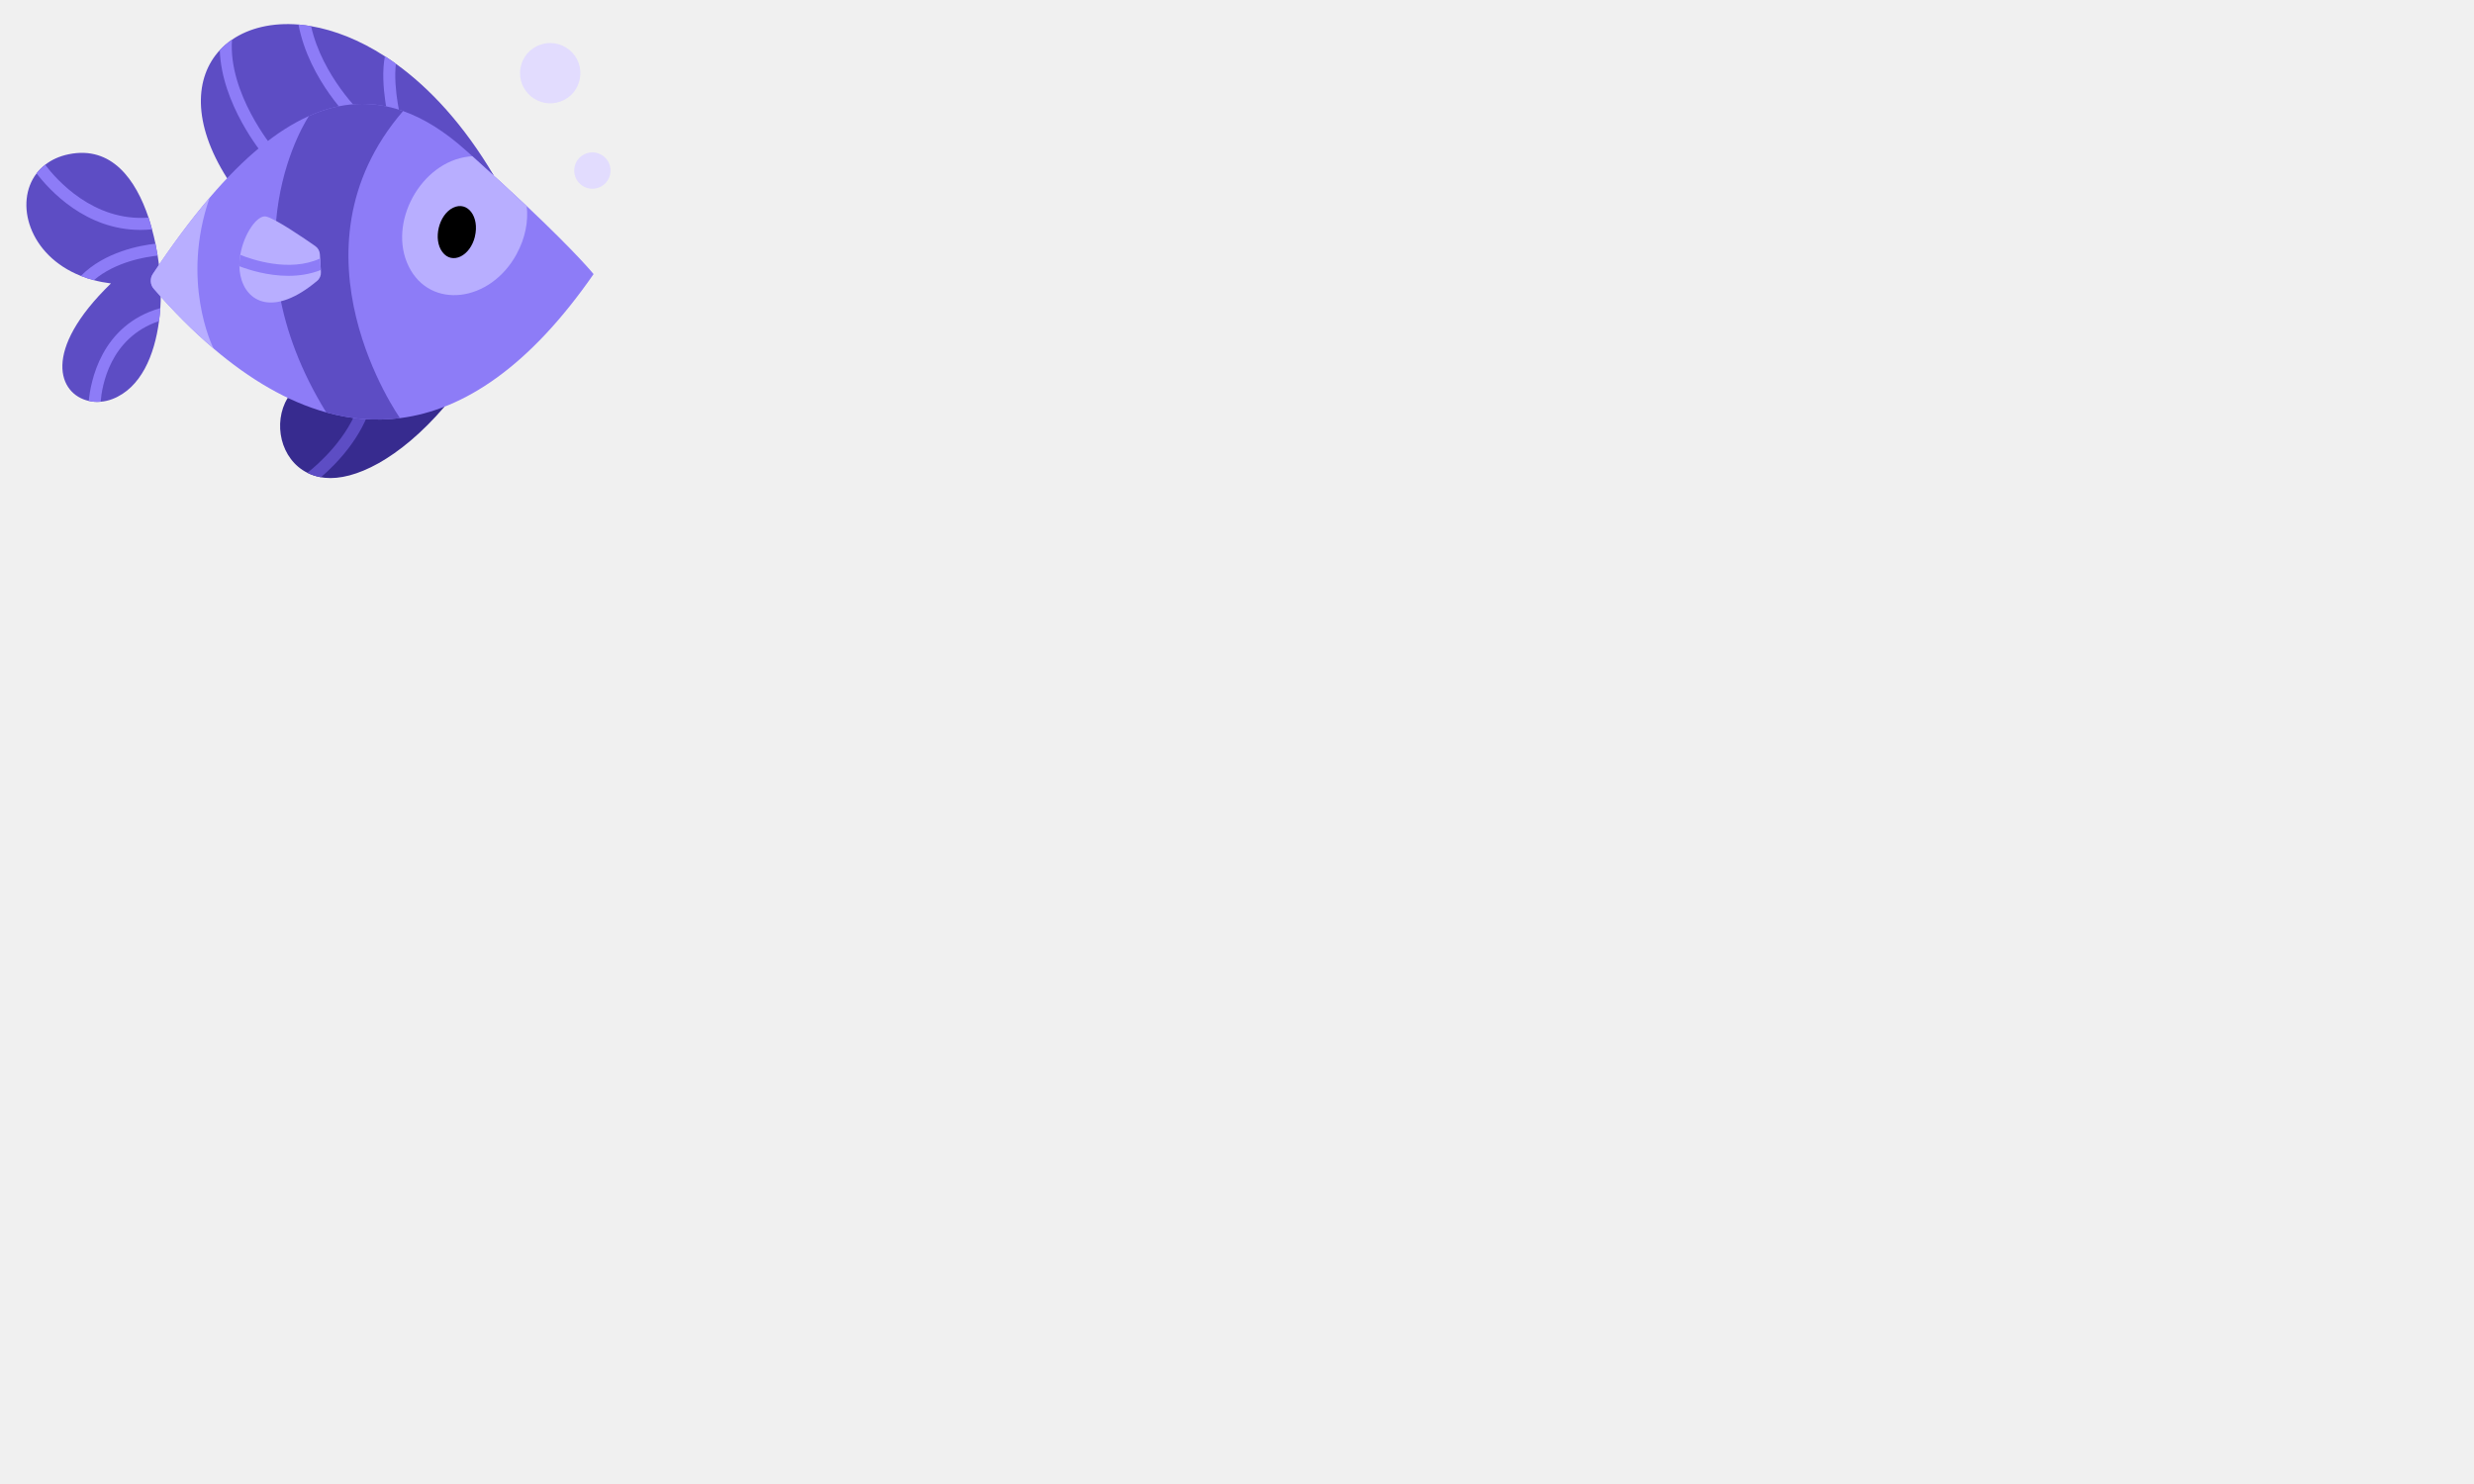
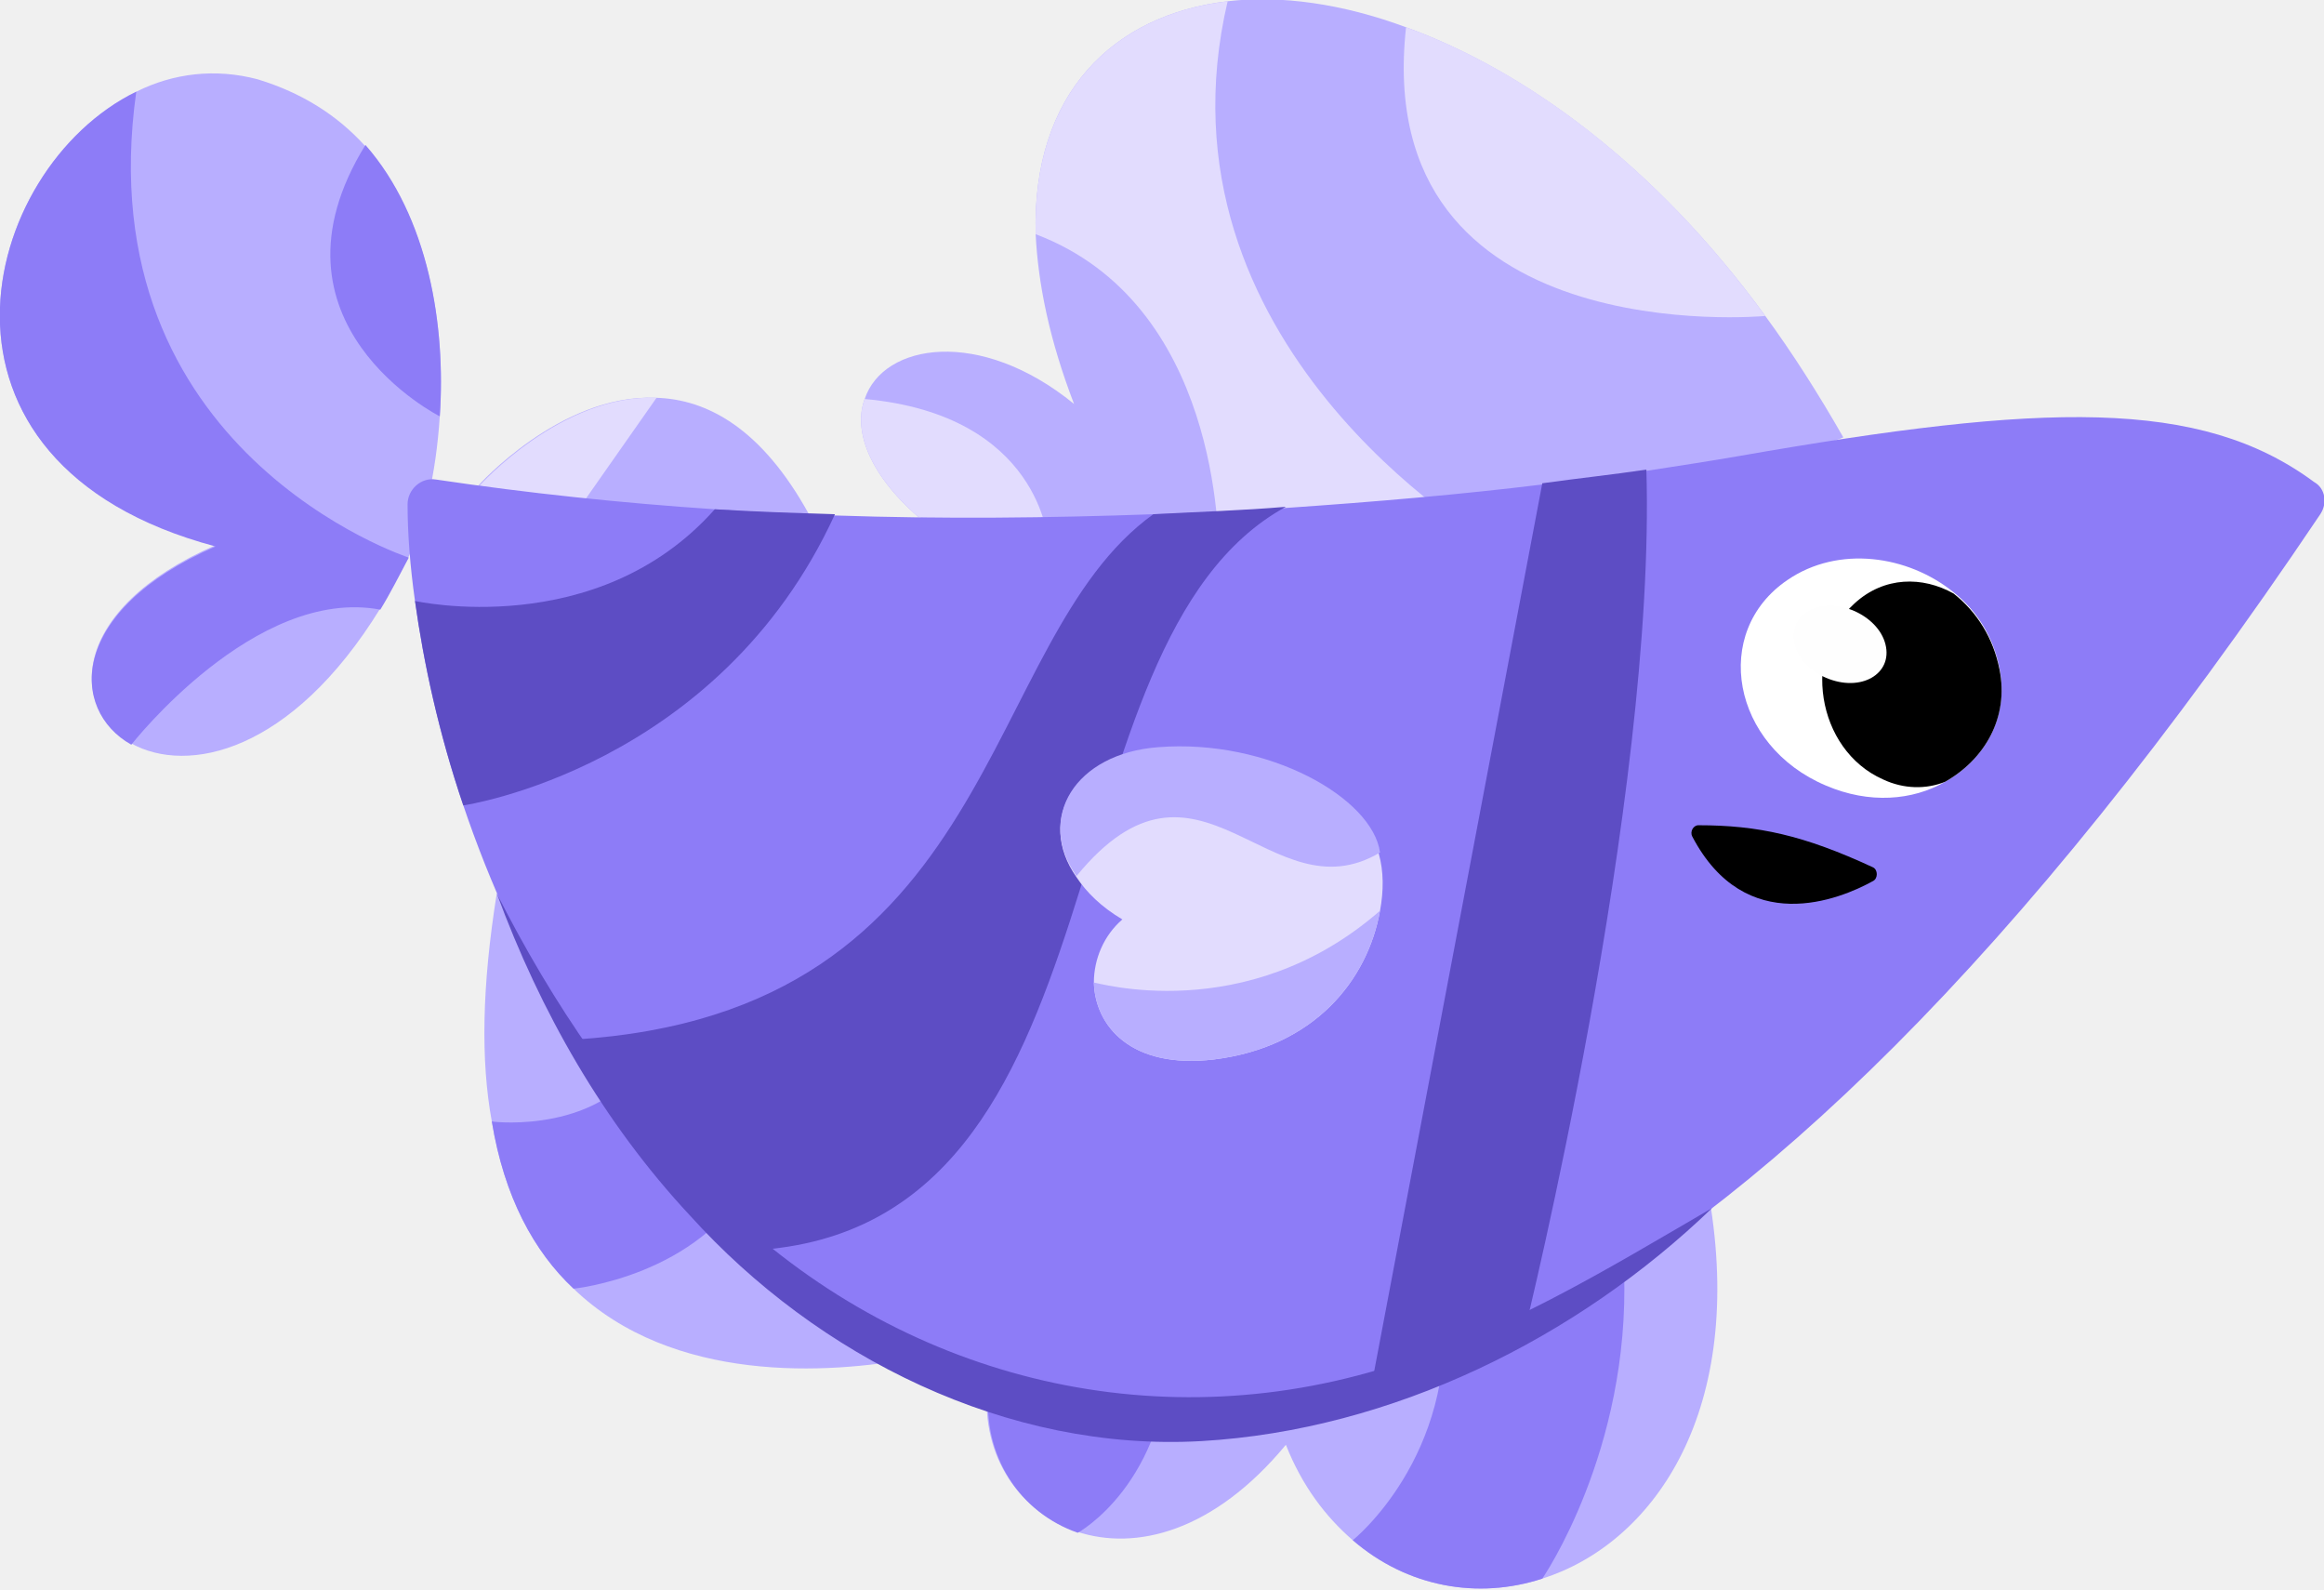
- <svg xmlns="http://www.w3.org/2000/svg" viewBox="0 0 500 300">
-   <g id="fish-1" style="transform: translate(-325px, -190px);">
+ <svg xmlns="http://www.w3.org/2000/svg" version="1.1" id="Layer_1" x="0px" y="0px" viewBox="0 0 187.6 128.3" style="enable-background:new 0 0 187.6 128.3;" xml:space="preserve">
+   <style type="text/css">
+ 	.st0{fill:#B8AEFF;}
+ 	.st1{fill:#8D7CF7;}
+ 	.st2{fill:#E2DCFE;}
+ 	.st3{fill:#5D4DC4;}
+ 	.st4{fill:#FFFFFF;}
+ 	.st5{fill:#FEFEFE;}
+ </style>
+   <g>
    <g>
-       <path d="m414.84,272.21c-9.18,10.68-18.27,14.99-24.18,14.38-.27-.03-.54-.06-.8-.11-1-.18-1.92-.48-2.74-.9-5.44-2.72-7.03-10.08-3.98-15.16l14.55.82,2.47.14,14.68.83Z" style="fill: #372b8f; stroke-width: 0px;" />
-       <path d="m400.35,270.65c-.06.25-.12.49-.19.73-1.92,7.13-7.35,12.57-10.3,15.1-1-.18-1.92-.48-2.74-.9,2.02-1.58,8.38-7.06,10.57-14.34.11-.37.21-.75.3-1.13l2.36.54Z" style="fill: #5d4dc4; stroke-width: 0px;" />
-       <path d="m383.14,270.42c-3.64,6.05-.68,15.34,7.52,16.17,5.91.6,15.01-3.7,24.19-14.39l-31.7-1.79Z" style="fill: none; stroke-width: 0px;" />
-       <g>
-         <path d="m357.4,252.29c-.06.87-.14,1.75-.26,2.62-.91,6.93-3.67,13.53-9.4,15.75-.79.31-1.6.49-2.4.55-.82.08-1.63.02-2.4-.16-6.08-1.35-9.63-10.07,4.48-23.75-1.21-.15-2.36-.37-3.45-.66-.92-.24-1.8-.52-2.63-.86-10.5-4.15-13.5-14.79-8.95-20.73.49-.65,1.07-1.23,1.74-1.74,1.27-1,2.86-1.74,4.77-2.13,8.68-1.77,13.56,5.15,16.12,12.81.26.79.49,1.58.7,2.37.27.98.5,1.95.7,2.91.17.82.31,1.62.44,2.4.3,1.85.47,3.58.56,5.05.11,1.79.11,3.67-.02,5.57Z" style="fill: #5d4dc4; stroke-width: 0px;" />
-         <g>
-           <path d="m355.72,236.36c-.8.08-1.59.12-2.35.12-11.08,0-18.39-8.05-20.98-11.43.49-.65,1.07-1.23,1.74-1.74,2.27,2.99,9.77,11.54,20.89,10.68.26.79.49,1.58.7,2.37Z" style="fill: #8d7cf7; stroke-width: 0px;" />
-           <path d="m356.86,241.67c-2.38.25-8.53,1.24-12.89,4.97-.92-.24-1.8-.52-2.63-.86,4.85-4.91,12.09-6.19,15.08-6.51.17.82.31,1.62.44,2.4Z" style="fill: #8d7cf7; stroke-width: 0px;" />
-           <path d="m357.4,252.29c-.06.87-.14,1.75-.26,2.62-9.92,3.34-11.54,13.11-11.8,16.3-.82.08-1.63.02-2.4-.16.35-3.73,2.4-15.34,14.46-18.76Z" style="fill: #8d7cf7; stroke-width: 0px;" />
-         </g>
-         <path d="m357.42,246.72c-.54-9.2-4.71-28.36-18.52-25.53-13.81,2.82-10.9,23.75,8.51,26.12-17.63,17.11-7.67,26.46.33,23.36s10.22-14.74,9.68-23.94Z" style="fill: none; stroke-width: 0px;" />
-       </g>
-       <path d="m424.82,225.52l-53.93.5c-7.11-11.21-6.5-20.45-1.47-25.88.73-.79,1.56-1.5,2.47-2.12,3.46-2.37,8.12-3.49,13.43-3.06.84.07,1.69.18,2.55.33,4.69.8,9.77,2.76,14.92,6.09h.01c.74.47,1.47.98,2.21,1.51,6.86,4.94,13.73,12.33,19.81,22.63Z" style="fill: #5d4dc4; stroke-width: 0px;" />
-       <g>
-         <path d="m398.18,213.07l-1.65,1.77c-.38-.36-9.04-8.55-11.21-19.88.84.07,1.69.18,2.55.33,2.28,10.16,10.23,17.7,10.31,17.78Z" style="fill: #8d7cf7; stroke-width: 0px;" />
-         <path d="m380.21,219.9l-1.86,1.56c-.38-.46-8.58-10.38-8.93-21.32.73-.79,1.56-1.5,2.47-2.12-.8,10.83,8.22,21.77,8.32,21.88Z" style="fill: #8d7cf7; stroke-width: 0px;" />
-         <path d="m406.2,214.86l-2.34.63c-.09-.36-2.19-8.29-1.07-14.11h.01c.74.47,1.47.98,2.21,1.51-.61,5.17,1.17,11.89,1.19,11.97Z" style="fill: #8d7cf7; stroke-width: 0px;" />
-       </g>
-       <path d="m370.89,226.02l53.93-.5c-28.65-48.51-74.92-32.57-53.93.5Z" style="fill: none; stroke-width: 0px;" />
-       <path d="m444.96,245.42c-12.9,18.59-26.12,27.46-39.12,29.11-5.01.64-9.99.2-14.91-1.16h0c-7.79-2.17-15.41-6.65-22.75-12.89,0,0,0-.01-.01-.02-4.13-3.5-8.17-7.57-12.1-12.09-.72-.83-.79-2.06-.19-2.97,3.92-5.91,7.75-11.06,11.5-15.45,6.92-8.11,13.57-13.6,20.06-16.5,6.46-2.89,12.75-3.22,19.02-1,4.17,1.47,8.33,4.07,12.51,7.79.52.46,1.01.91,1.51,1.35,4.35,3.89,7.98,7.24,11,10.09,10.33,9.77,13.49,13.74,13.49,13.74Z" style="fill: #8d7cf7; stroke-width: 0px;" />
-       <path d="m405.84,274.53c-5.01.64-9.99.2-14.91-1.16h0c-21-34.12-3.49-59.92-3.49-59.92,6.46-2.89,12.75-3.22,19.02-1-24.48,28.42-.61,62.08-.61,62.08Z" style="fill: #5d4dc4; stroke-width: 0px;" />
-       <path d="m368.16,260.46c-4.13-3.5-8.17-7.57-12.1-12.09-.72-.83-.79-2.06-.19-2.97,3.92-5.91,7.75-11.06,11.5-15.45-5.86,16.88.51,29.95.79,30.51Z" style="fill: #b8aeff; stroke-width: 0px;" />
-       <path d="m429.42,241.35c-5.38,9.87-17.51,11.27-21.82,2.51-4.31-8.75,2.43-21.1,12.12-22.21.25-.03.5-.05.74-.06,4.34,3.89,7.98,7.24,10.99,10.09.35,3.02-.26,6.41-2.04,9.67Z" style="fill: #b8aeff; stroke-width: 0px;" />
-       <g>
-         <path d="m389.86,245c.04.67-.23,1.33-.74,1.76-8.81,7.4-14.39,4.36-15.53-1.06-.13-.61-.2-1.25-.21-1.88-.01-.77.06-1.54.18-2.3.73-4.31,3.46-8.14,5.21-7.75,1.86.4,7.76,4.44,9.97,5.99.54.38.87.98.91,1.64l.05.85.14,2.33.02.42Z" style="fill: #b8aeff; stroke-width: 0px;" />
-         <path d="m389.84,244.58c-2.16.86-4.41,1.18-6.56,1.18-4.17,0-7.95-1.19-9.9-1.94-.01-.77.06-1.54.18-2.3,2.21.89,9.92,3.61,16.14.73l.14,2.33Z" style="fill: #8d7cf7; stroke-width: 0px;" />
-         <path d="m389.65,241.4l.21,3.6c.04.67-.23,1.33-.74,1.76-8.81,7.4-14.39,4.36-15.53-1.06-1.17-5.59,2.87-12.43,5.18-11.93,1.86.4,7.75,4.45,9.97,6,.54.38.87.98.91,1.64Z" style="fill: none; stroke-width: 0px;" />
-       </g>
-       <path d="m420.99,237.8c-.96,3.99-4.61,5.75-6.57,3.17-1.96-2.58-.75-7.57,2.16-8.98,2.92-1.41,5.36,1.82,4.4,5.81Z" style="stroke-width: 0px;" />
+       <path class="st0" d="M35.5,33.6c-0.3,4.7-1.3,8.8-2.5,11.3c-0.8,1.5-1.5,2.9-2.3,4.2c-7.2,11.7-15.6,13.4-20.1,10.9    c-5-2.8-5.1-10.8,6.8-16C-7.8,37.4-1.7,13.6,11,7.4h0c3-1.5,6.4-1.9,9.8-1c3.6,1.1,6.4,2.9,8.6,5.3C34.6,17.5,36,26.3,35.5,33.6    L35.5,33.6L35.5,33.6z" />
+       <path class="st1" d="M35.5,33.6c0,0-14.9-7.5-6-21.9C34.6,17.5,36,26.3,35.5,33.6z" />
+       <path class="st1" d="M33,45c-0.8,1.5-1.5,2.9-2.3,4.2c-10.1-1.9-20.1,10.9-20.1,10.9c-5-2.8-5.1-10.8,6.8-16    C-7.8,37.4-1.7,13.6,11,7.4h0C6.9,36.5,33,45,33,45L33,45L33,45z" />
    </g>
    <g>
-       <path d="m446.28,227.8c-2.56,1.2-5.46-.82-5.22-3.63s3.44-4.32,5.76-2.7,2.02,5.13-.54,6.34Z" style="fill: #e2dcfe; stroke-width: 0px;" />
-       <path d="m438.31,210.51c-4.4,1.62-8.91-2.13-8.12-6.75s6.3-6.65,9.91-3.65,2.61,8.78-1.79,10.41Z" style="fill: #e2dcfe; stroke-width: 0px;" />
+       <path class="st0" d="M148.8,35.3c-10.9,4.3-20.2,7.2-29.1,8.8c-7.1,1.2-14,1.6-21.3,1.2c-4.4-0.2-8.9-0.8-13.8-1.6    c-3.3-0.5-6.8-1.2-10.5-2c-4.1-3.6-5.2-7.1-4.3-9.5c1.5-4.5,9.3-5.8,16.9,0.4c-2-5.2-2.9-9.7-3.1-13.7C83.3,7.6,89.8,1.2,99.1,0.1    c4.3-0.5,9.3,0.2,14.4,2.1c9.6,3.5,20.1,11.1,29,23.3C144.7,28.5,146.8,31.8,148.8,35.3C148.8,35.3,148.8,35.3,148.8,35.3z" />
+       <path class="st2" d="M84.6,43.7c-3.3-0.5-6.8-1.2-10.5-2c-4.1-3.6-5.2-7.1-4.3-9.5l0,0C84,33.5,84.6,43.7,84.6,43.7L84.6,43.7    L84.6,43.7z" />
+       <path class="st2" d="M120,43.7l-0.3,0.4c-7.1,1.2-14,1.6-21.3,1.2c0-2,0-20.8-14.8-26.4C83.3,7.6,89.8,1.2,99.1,0.1h0    C92.6,27.8,120,43.7,120,43.7L120,43.7z" />
+       <path class="st2" d="M142.5,25.5c0,0-31.9,3-29-23.3l0,0C123.2,5.7,133.7,13.4,142.5,25.5z" />
    </g>
+     <path class="st0" d="M65.3,41.5c-7.4,0.7-12.4,0.4-18.5-0.7c-2.5-0.4-5.1-1-8.2-1.6c0,0,6.6-7.4,14.3-7.1   C57.1,32.2,61.5,34.6,65.3,41.5L65.3,41.5z" />
+     <path class="st2" d="M53,32.1l-6.1,8.7c-2.5-0.4-5.1-1-8.2-1.6C38.7,39.2,45.3,31.8,53,32.1C53,32.1,53,32.1,53,32.1z" />
+     <g>
+       <path class="st0" d="M124.5,127.4c-5.2,1.7-10.9,0.7-15.3-3.1c-2.2-1.9-4.1-4.4-5.4-7.7c-5.8,7-12.1,8.6-16.9,7    c-4.6-1.6-7.7-6.1-7.2-11.6l14.7-3.7l24.5-6.1l11.3-2.8l7.9-2C140.7,114.3,133.3,124.6,124.5,127.4    C124.5,127.4,124.5,127.4,124.5,127.4z" />
+       <path class="st1" d="M124.5,127.4c-5.2,1.7-10.9,0.7-15.3-3.1c0,0,8.4-6.7,7.3-19.1l2.4-2.9l11.3-2.8l0.9,3.1    C131.6,117.1,124.5,127.4,124.5,127.4z" />
+       <path class="st1" d="M94.5,108.4c-0.3,11.4-7.5,15.3-7.5,15.3c-4.6-1.6-7.7-6.1-7.2-11.6C79.8,112,94.5,108.4,94.5,108.4z" />
+     </g>
+     <g>
+       <path class="st0" d="M73.8,109.6c-6.9,1.3-19.5,2.1-27.5-5.6c-3.2-3-5.6-7.4-6.6-13.5c-0.9-4.9-0.8-10.9,0.4-18.4L52,85.3l8.7,9.7    L73.8,109.6L73.8,109.6z" />
+       <path class="st1" d="M60.7,95c-4.2,8-14.4,9-14.4,9c-3.2-3-5.6-7.4-6.6-13.5c0.4,0.1,8.9,0.9,12.3-5.1C52,85.3,60.7,95,60.7,95z" />
+     </g>
+     <path class="st1" d="M187.3,41.5c-24.4,36.3-45.8,56.2-64.2,65.8l0,0c-4.3,2.3-8.5,3.9-12.5,5.1c-21.6,6.4-38.2-1.6-49.7-11.5   c-5.9-5.1-10.7-10.9-14.6-17c-3.9-6.2-6.8-12.7-8.9-18.9c-2-5.9-3.2-11.5-3.9-16.5c-0.4-2.8-0.6-5.5-0.6-7.8c0-1.2,1.1-2.2,2.3-2   c7.4,1.1,15,1.9,22.5,2.4c3.2,0.2,6.5,0.4,9.7,0.5c8.8,0.3,17.4,0.2,25.7-0.1c3.6-0.1,7.2-0.3,10.6-0.5h0   c7.3-0.5,14.3-1.1,20.8-1.9c2.9-0.3,5.7-0.7,8.4-1.1c2.6-0.4,5.2-0.8,7.5-1.2c24.6-4.3,37.2-4.7,46.4,2.1   C187.7,39.4,187.9,40.6,187.3,41.5L187.3,41.5z" />
+     <path class="st3" d="M123.1,107.3L123.1,107.3c-4.3,2.3-8.5,3.9-12.5,5.1L124.5,39l0,0c2.9-0.4,5.7-0.7,8.4-1.1   C133.7,64.4,123.1,107.3,123.1,107.3z" />
+     <path class="st3" d="M67.4,41.5C58,62,37.4,65,37.4,65c-2-5.9-3.2-11.5-3.9-16.5c0,0,14.7,3.3,24.2-7.4   C61,41.3,64.2,41.4,67.4,41.5C67.4,41.5,67.4,41.5,67.4,41.5z" />
+     <path class="st3" d="M103.8,40.9c-20.1,11-12.1,58.2-42.9,60c-5.9-5.1-10.7-10.9-14.6-17c34.6-2.1,32.6-32.2,46.8-42.4   C96.8,41.3,100.3,41.2,103.8,40.9C103.8,40.9,103.8,40.9,103.8,40.9z" />
+     <g>
+       <path class="st2" d="M111.4,73.5c-1,5.6-5.3,11-13.4,12c-6.7,0.8-9.6-2.7-9.7-6.2c0-1.9,0.8-3.8,2.3-5.1c-1.7-1-2.9-2.2-3.7-3.4    c-3.3-4.7-0.1-9.9,6.6-10.4c8.8-0.7,17.2,4.1,17.8,8.5C111.7,70.3,111.7,71.9,111.4,73.5C111.4,73.5,111.4,73.5,111.4,73.5z" />
+       <path class="st0" d="M111.4,68.8c-8.9,5.3-14.6-10.2-24.5,1.9c-3.3-4.7-0.1-9.9,6.6-10.4C102.4,59.6,110.8,64.4,111.4,68.8z" />
+       <path class="st0" d="M111.4,73.5c-1,5.6-5.3,11-13.4,12c-6.7,0.8-9.6-2.7-9.7-6.2l0,0C88.3,79.2,100.5,83,111.4,73.5    C111.4,73.5,111.4,73.5,111.4,73.5z" />
+     </g>
+     <path class="st4" d="M157,63.1c-2.6,1.5-6.1,1.8-9.6,0.3c-7.6-3.2-9.3-12.4-3.1-16.6c4.1-2.8,9.7-2,13.4,1c0,0,0,0,0,0   c1.9,1.5,3.2,3.6,3.7,6.1C162.2,57.9,160.2,61.3,157,63.1L157,63.1z" />
+     <path d="M157,63.1c-1.5,0.6-3.3,0.6-5-0.2c-5.4-2.4-6.6-10.3-2.3-14.2c2.4-2.2,5.5-2.2,8-0.8c0,0,0,0,0,0c1.9,1.5,3.2,3.6,3.7,6.1   C162.2,57.9,160.2,61.3,157,63.1L157,63.1z" />
+     <path d="M136.6,67.5c4.3,8.2,11.9,5.1,14.6,3.6c0.4-0.2,0.4-0.9,0-1.1c-5.6-2.6-9.3-3.4-14.1-3.4C136.7,66.6,136.4,67.1,136.6,67.5   L136.6,67.5L136.6,67.5z" />
+     <path class="st5" d="M147.4,54.7c-2.8-1.2-3.5-4.2-1.4-5.4s5.6,0.3,6.2,2.7S150.2,55.9,147.4,54.7L147.4,54.7L147.4,54.7z" />
+     <path class="st3" d="M138.2,97.5c-10.9,10.5-25.8,17.9-41.2,18.8c-15.7,0.9-31-6.8-41.3-18.2c-7-7.5-12.1-16.5-15.6-26   c4.5,8.9,10.2,17.3,17.4,24.3c14.2,14.3,34.5,19.9,53.9,14.1C121,107.8,129.6,102.5,138.2,97.5C138.2,97.5,138.2,97.5,138.2,97.5z" />
  </g>
</svg>
